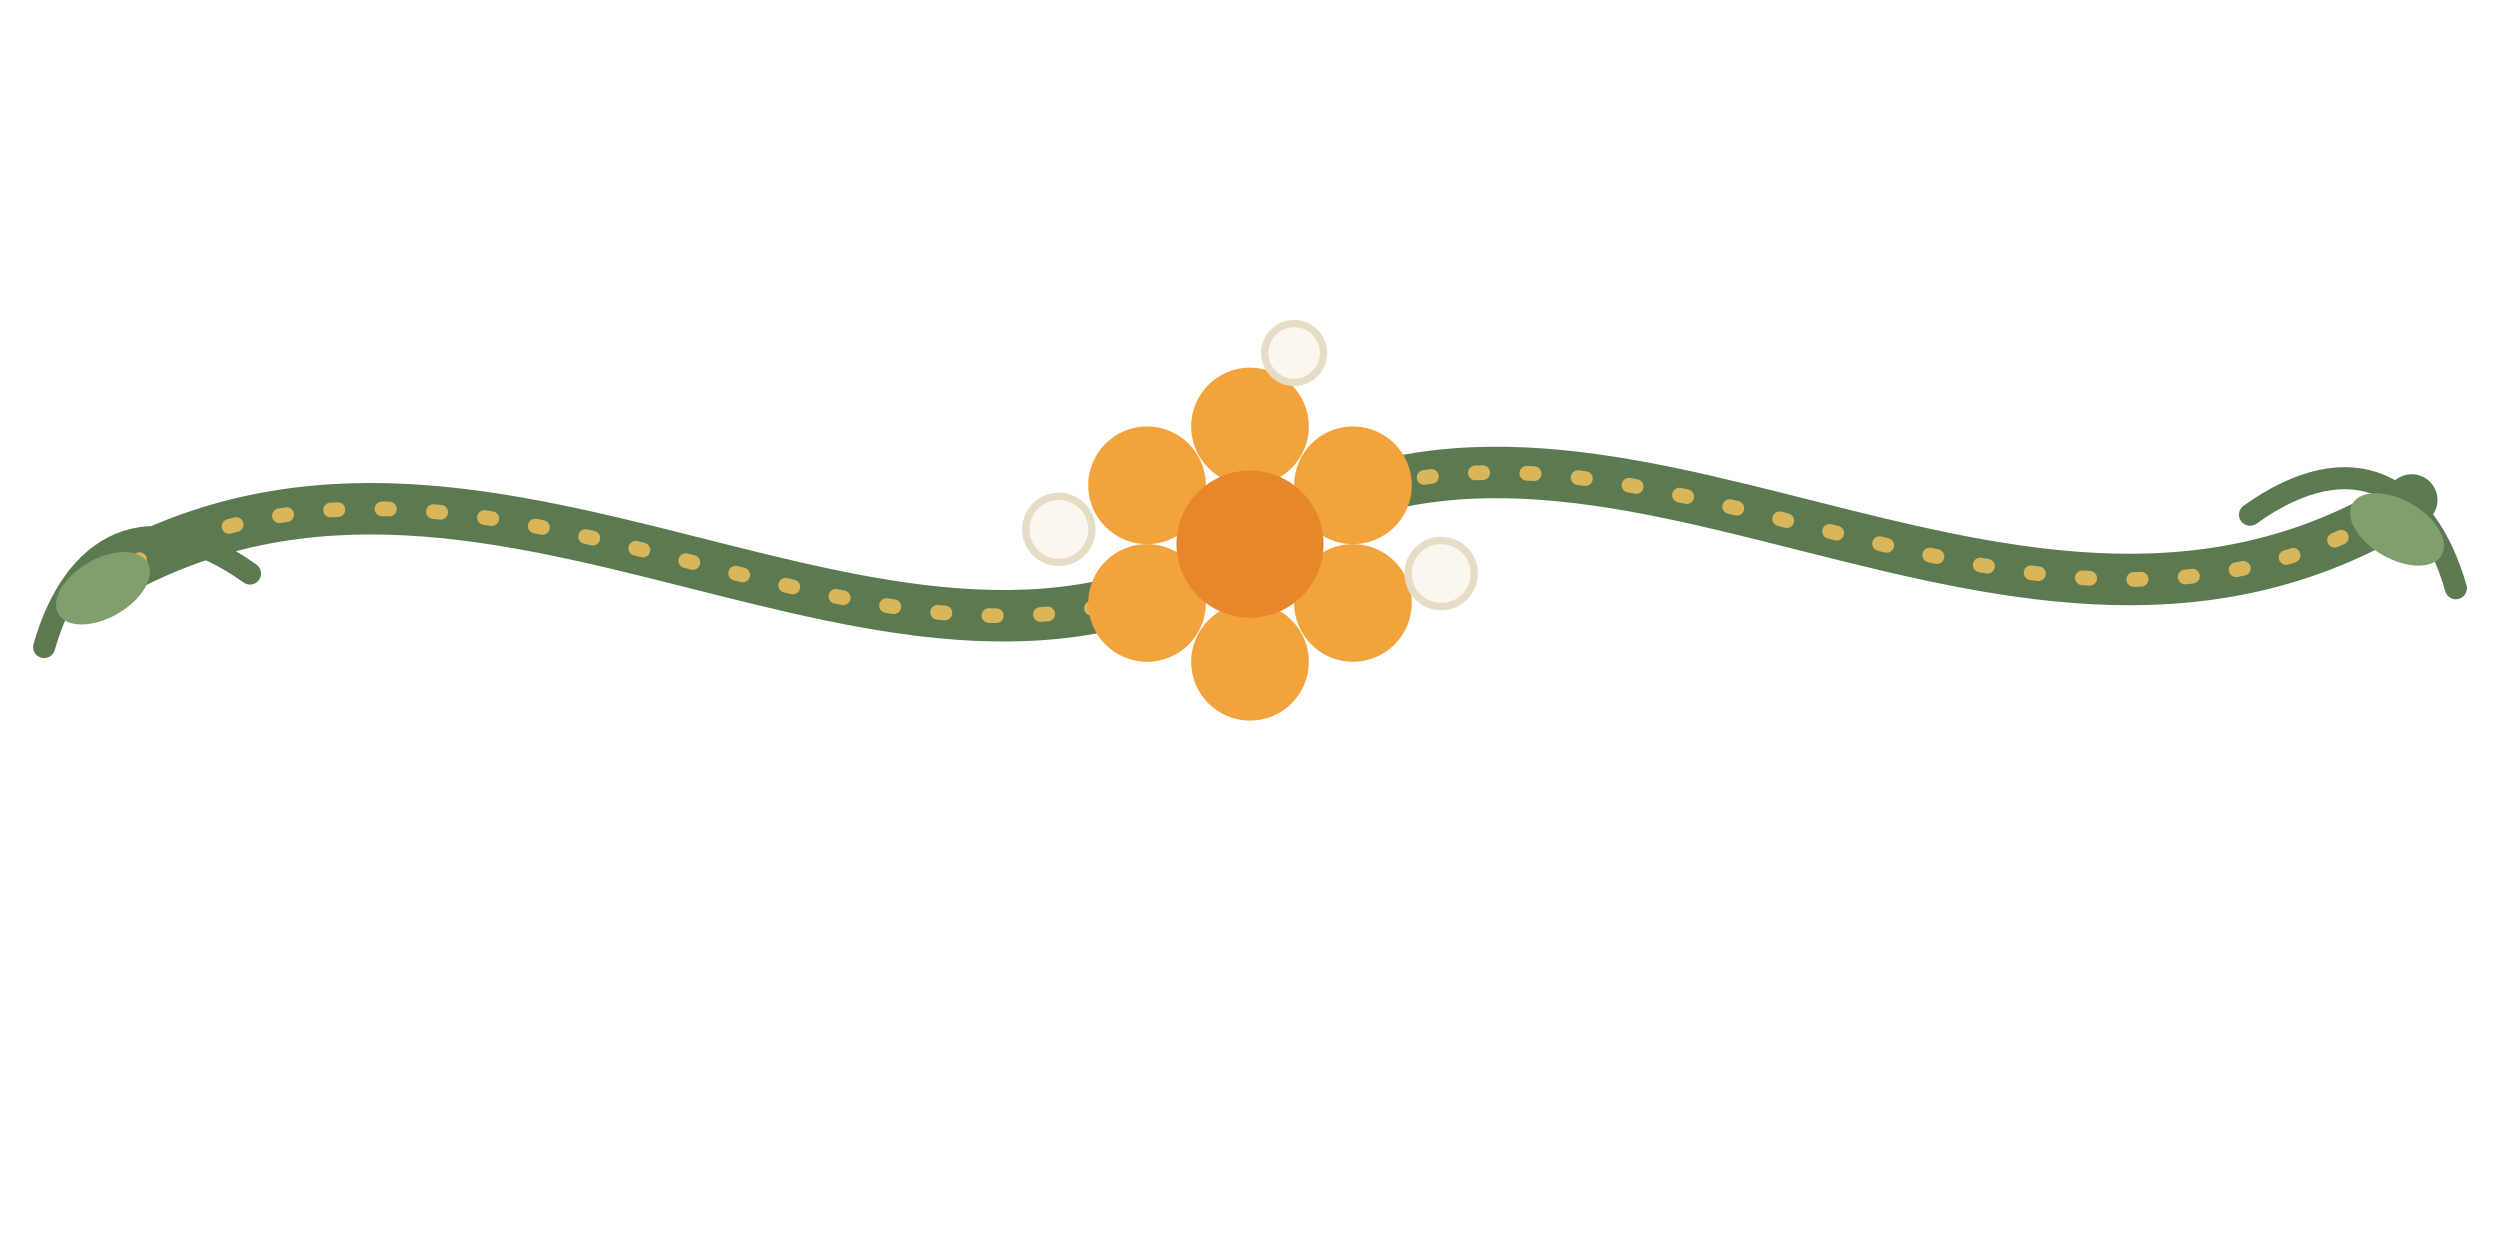
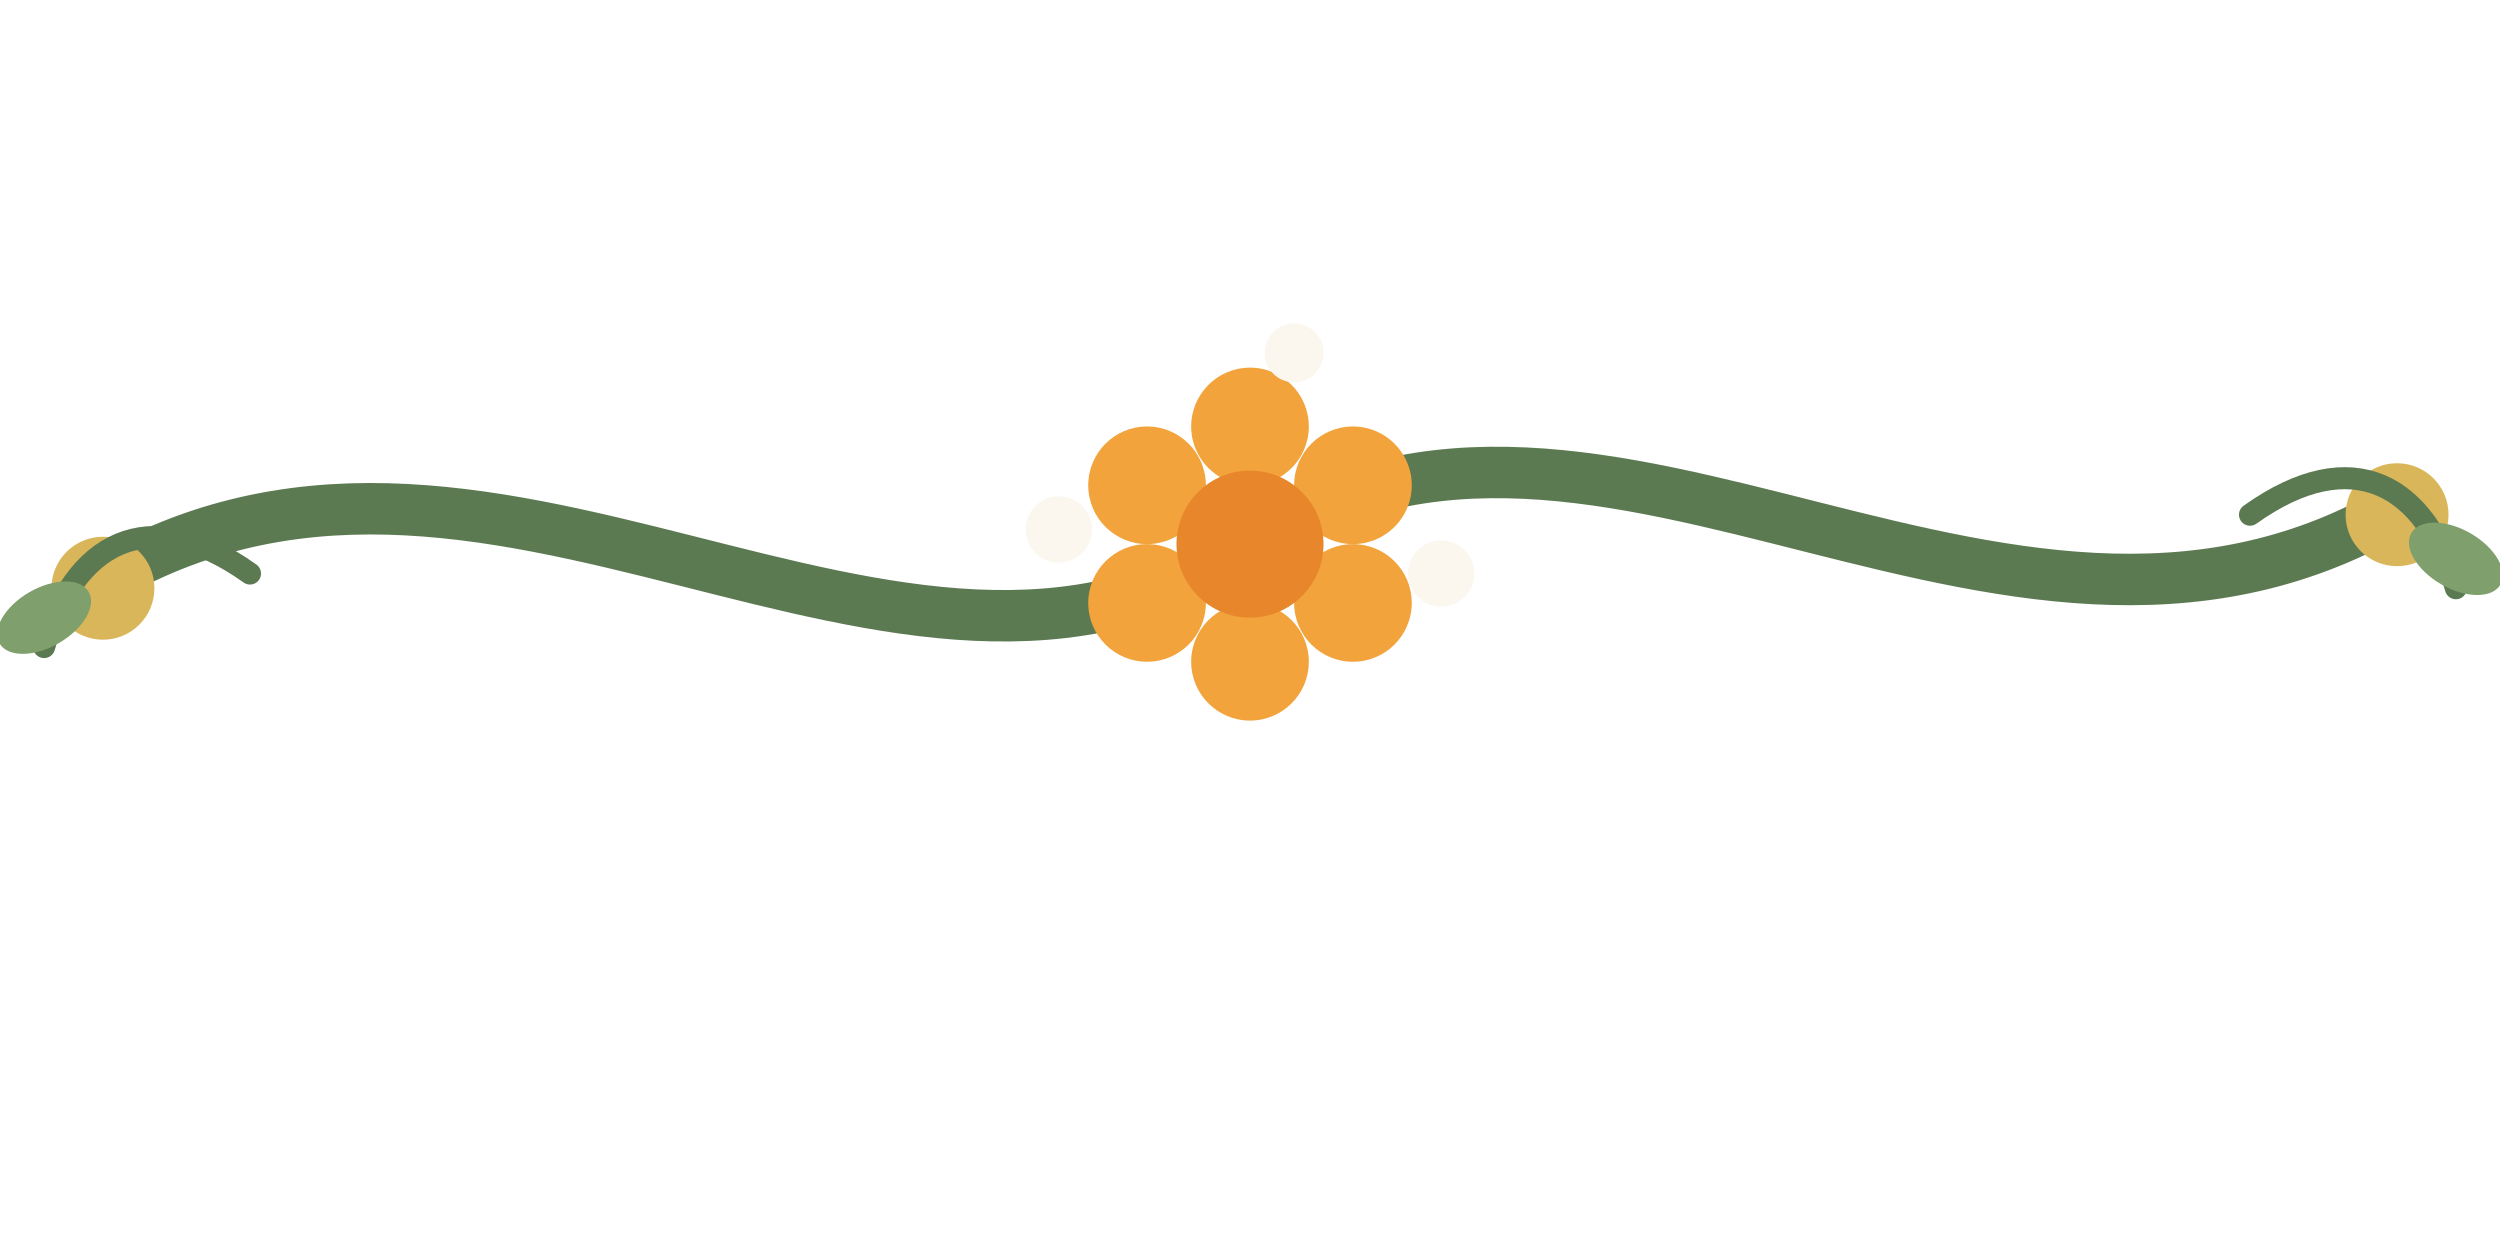
<svg xmlns="http://www.w3.org/2000/svg" viewBox="0 0 340 170" width="340" height="170">
  <path d="M 12 80 C 66 46, 122 106, 170 74 C 218 42, 274 102, 328 68" fill="none" stroke="#5c7a52" stroke-width="7" stroke-linecap="round" />
-   <path d="M 12 80 C 66 46, 122 106, 170 74 C 218 42, 274 102, 328 68" fill="none" stroke="#d9b65a" stroke-width="2" stroke-linecap="round" stroke-dasharray="1 6" />
+   <circle cx="14" cy="80" r="7" fill="#d9b65a" />
+   <circle cx="326" cy="70" r="7" fill="#d9b65a" />
  <path d="M 34 78 C 20 68, 10 74, 6 88" fill="none" stroke="#5c7a52" stroke-width="3" stroke-linecap="round" />
-   <ellipse cx="14" cy="80" rx="7" ry="4" fill="#7fa06d" transform="rotate(-30 14 80)" />
+   <ellipse cx="6" cy="84" rx="7" ry="4" fill="#7fa06d" transform="rotate(-30 6 84)" />
  <path d="M 306 70 C 320 60, 330 66, 334 80" fill="none" stroke="#5c7a52" stroke-width="3" stroke-linecap="round" />
-   <ellipse cx="326" cy="72" rx="7" ry="4" fill="#7fa06d" transform="rotate(30 326 72)" />
+   <ellipse cx="334" cy="76" rx="7" ry="4" fill="#7fa06d" transform="rotate(30 334 76)" />
  <g transform="translate(170 74)">
    <g fill="#f2a33c">
      <circle cx="0" cy="-16" r="8" />
      <circle cx="14" cy="-8" r="8" />
      <circle cx="14" cy="8" r="8" />
      <circle cx="0" cy="16" r="8" />
      <circle cx="-14" cy="8" r="8" />
      <circle cx="-14" cy="-8" r="8" />
    </g>
    <circle cx="0" cy="0" r="10" fill="#e8862c" />
-     <circle cx="-26" cy="-2" r="4.5" fill="#fbf6ee" stroke="#e6ddc6" stroke-width="1" />
-     <circle cx="26" cy="4" r="4.5" fill="#fbf6ee" stroke="#e6ddc6" stroke-width="1" />
-     <circle cx="6" cy="-26" r="4" fill="#fbf6ee" stroke="#e6ddc6" stroke-width="1" />
+     <circle cx="-26" cy="-2" r="4.5" fill="#fbf6ee" />
+     <circle cx="26" cy="4" r="4.5" fill="#fbf6ee" />
+     <circle cx="6" cy="-26" r="4" fill="#fbf6ee" />
  </g>
</svg>
